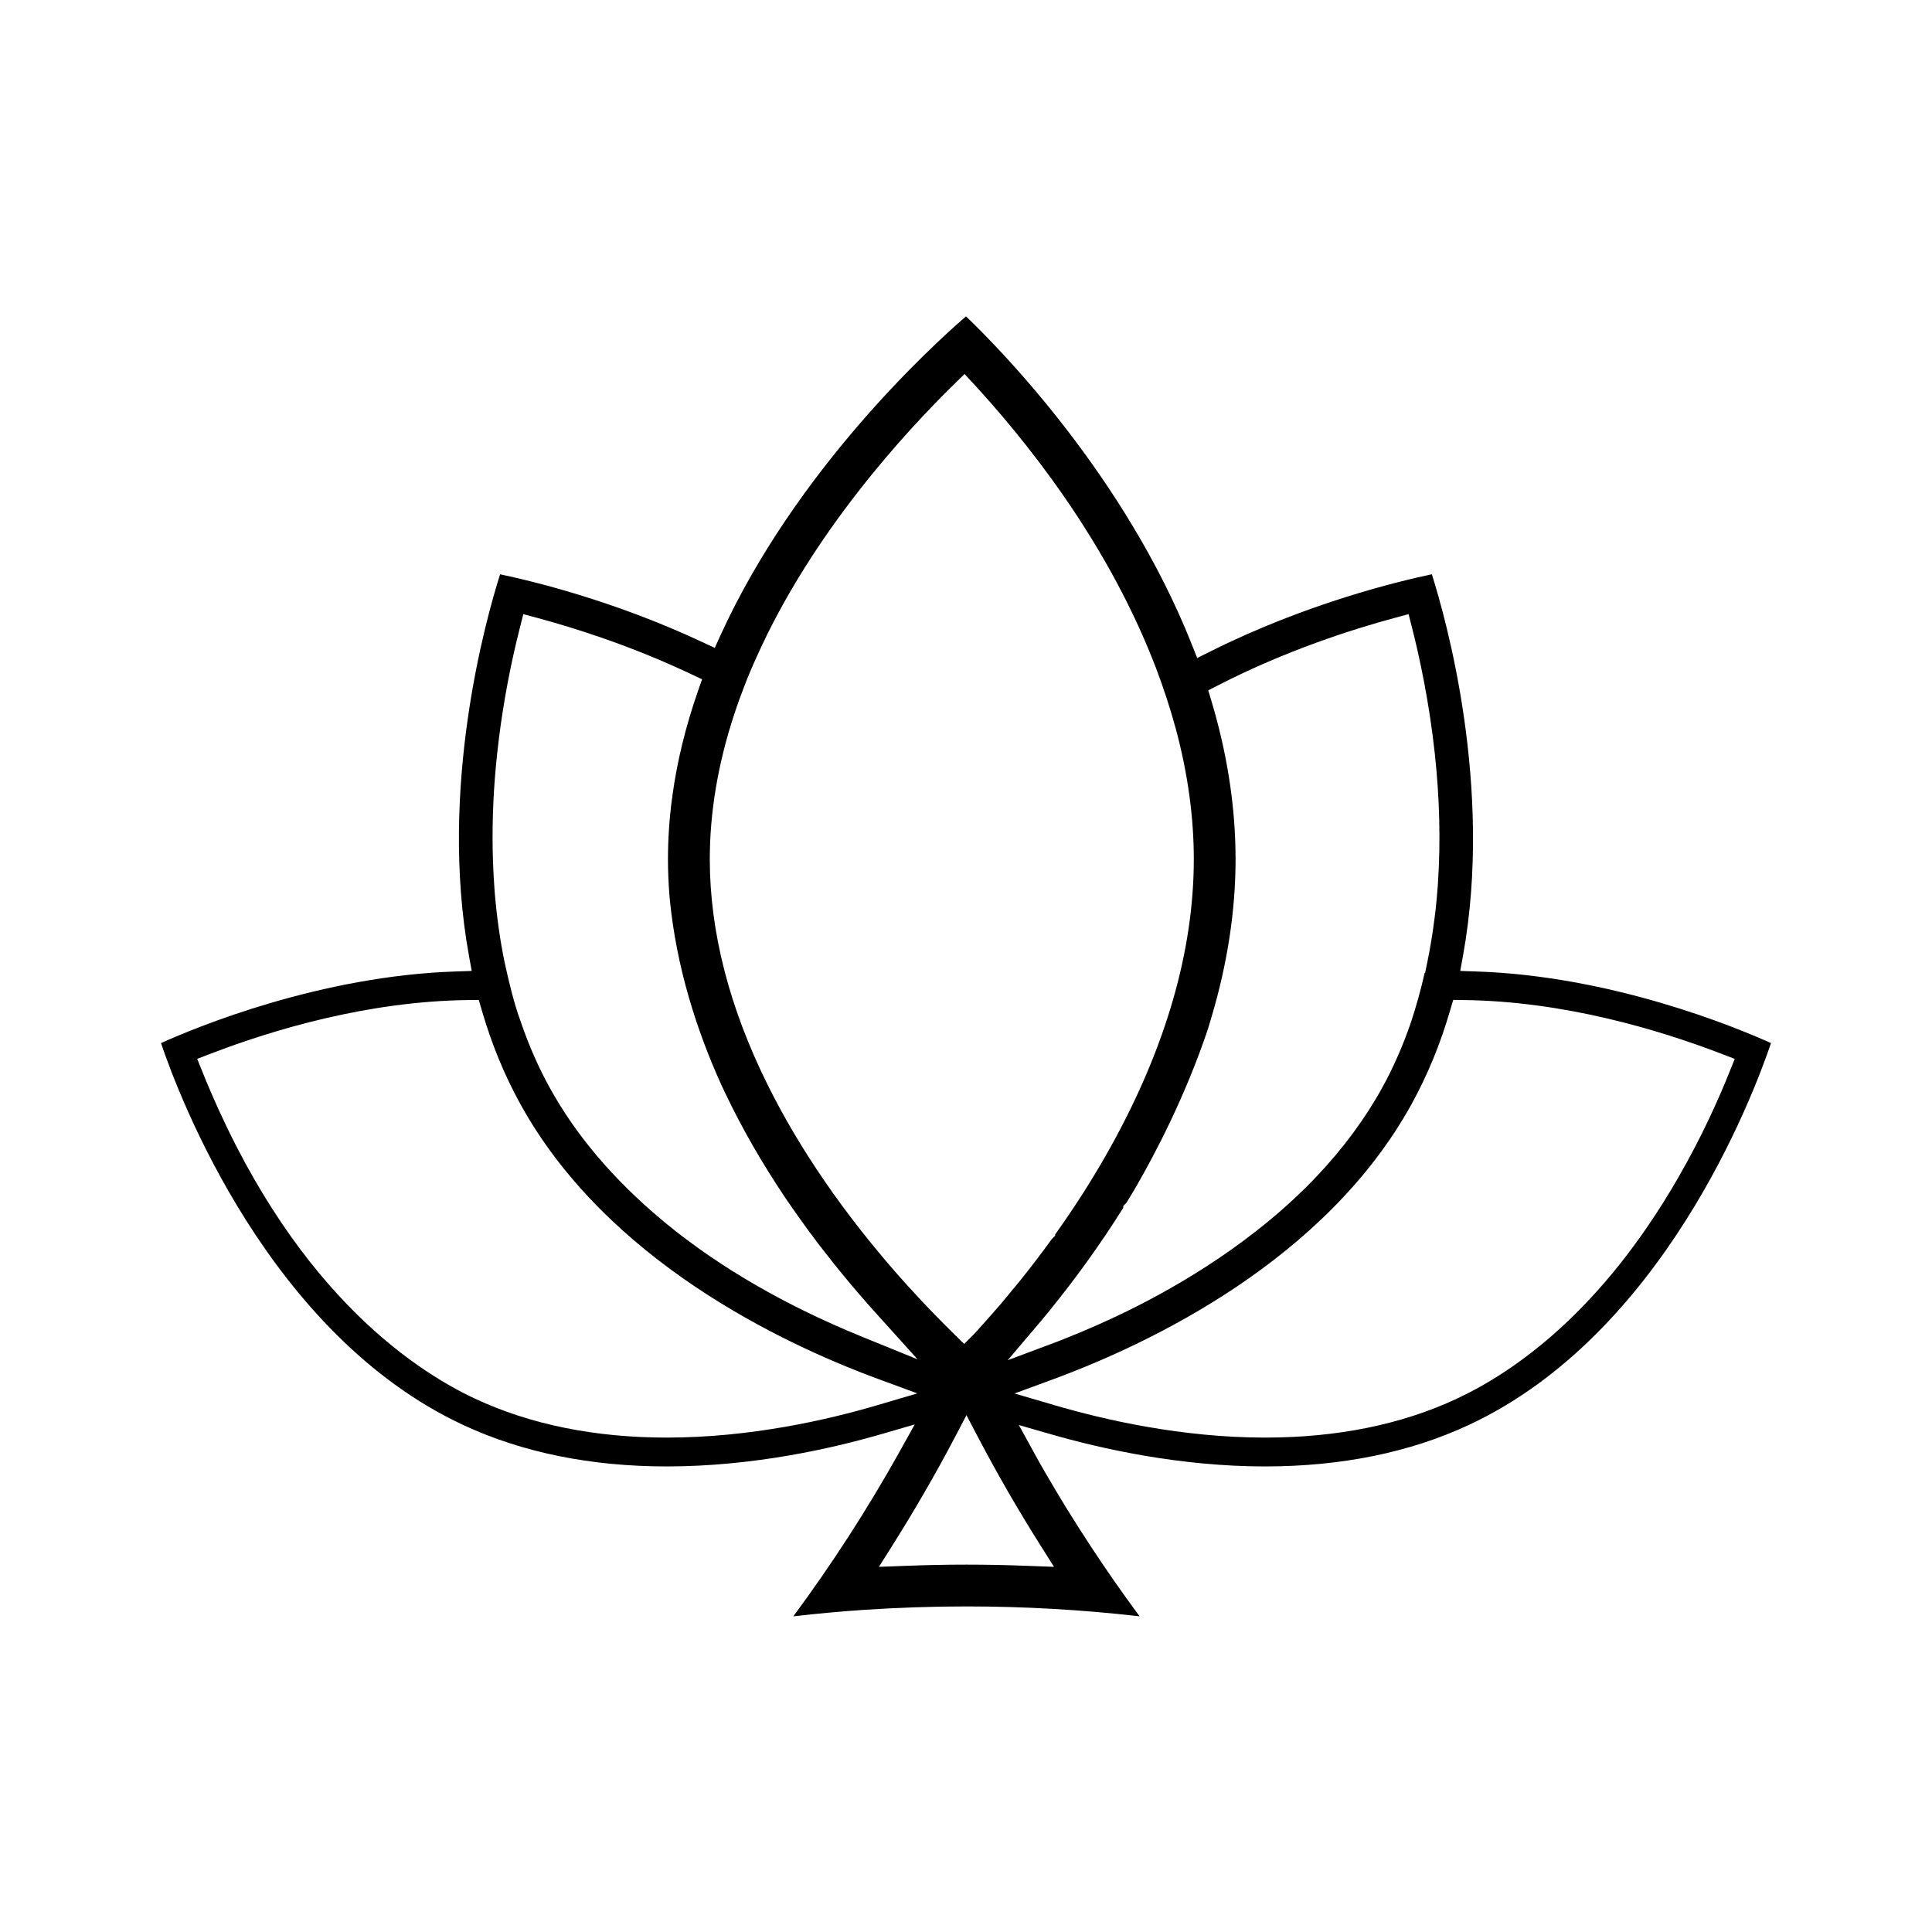
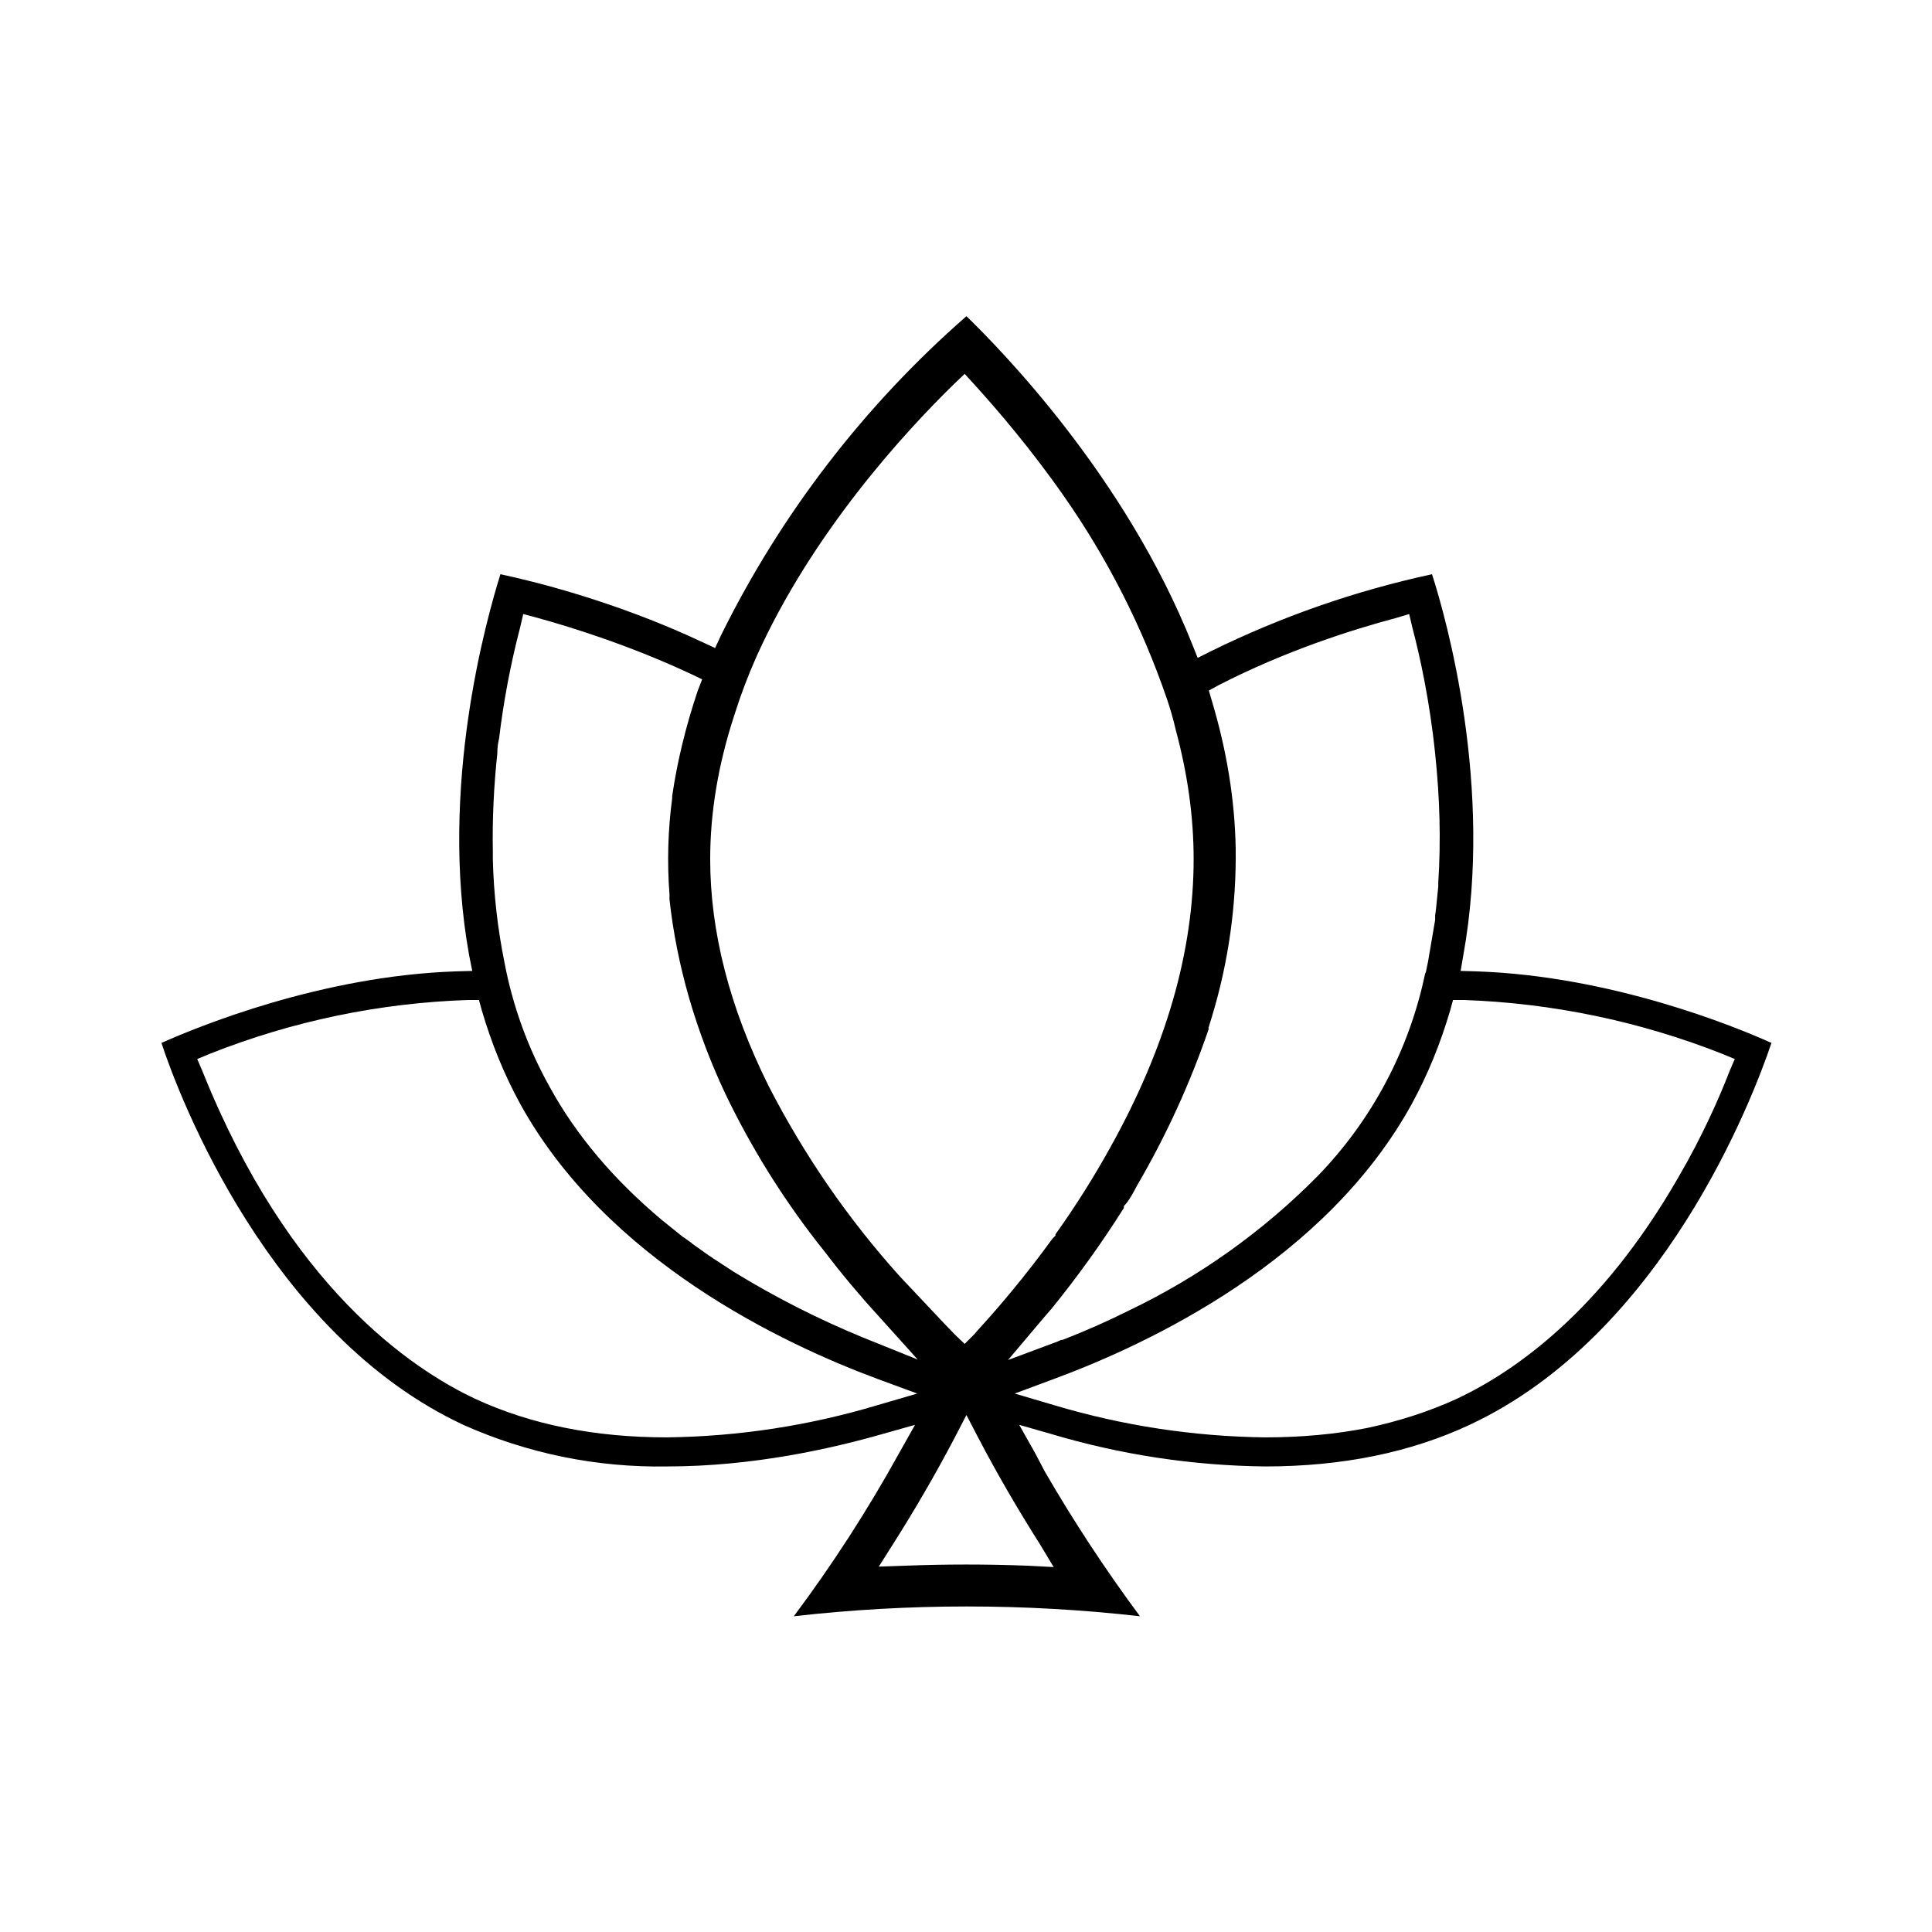
- <svg xmlns="http://www.w3.org/2000/svg" width="432pt" height="432pt" viewBox="0 0 432 432" version="1.2">
-   <g id="surface1">
-     <path style=" stroke:none;fill-rule:nonzero;fill:rgb(0%,0%,0%);fill-opacity:1;" d="M 375.203 263.414 C 358.086 293.102 338.855 306.625 325.727 312.762 C 319.57 315.641 312.883 317.812 305.727 319.266 C 298.562 320.715 290.938 321.449 282.883 321.449 C 264.312 321.449 247 317.5 235.742 314.191 L 226.859 311.586 L 235.547 308.383 C 257.199 300.398 296.406 281.789 315.66 246.836 C 319.203 240.387 322.113 233.32 324.285 225.816 L 324.941 223.582 L 327.27 223.613 C 349.797 223.871 371.102 230.309 384.996 235.66 L 387.895 236.773 L 386.738 239.648 C 384.473 245.305 380.645 254.012 375.203 263.414 M 232.578 345.438 L 235.68 350.348 L 229.871 350.133 C 225.176 349.949 220.551 349.855 216.102 349.855 C 211.66 349.855 207.027 349.949 202.34 350.133 L 196.531 350.348 L 199.625 345.438 C 204.555 337.617 209.191 329.594 213.395 321.602 L 216.102 316.438 L 218.816 321.602 C 223.012 329.594 227.645 337.617 232.578 345.438 M 196.246 314.18 C 185.016 317.5 167.723 321.449 149.094 321.449 C 132.996 321.449 118.582 318.52 106.25 312.762 C 91.754 305.992 64.539 287.496 45.258 239.648 L 44.094 236.762 L 47.004 235.648 C 60.898 230.301 82.191 223.871 104.73 223.613 L 107.059 223.582 L 107.711 225.828 C 109.875 233.312 112.773 240.387 116.336 246.836 C 135.598 281.82 174.789 300.41 196.441 308.371 L 205.117 311.566 Z M 111.172 168.48 C 111.293 167.316 111.426 166.172 111.57 165.051 C 112.609 156.781 114.184 148.461 116.254 140.324 L 117.02 137.324 L 120.023 138.133 C 128.332 140.367 141.07 144.359 154.496 150.719 L 156.984 151.891 L 156.078 154.496 C 153.32 162.375 151.391 170.277 150.34 177.992 L 150.34 178.289 L 150.27 178.523 C 149.668 183.035 149.359 187.609 149.359 192.102 C 149.359 194.754 149.473 197.418 149.676 200.023 C 149.695 200.41 149.738 200.77 149.77 201.125 C 150.484 208.395 151.934 215.824 154.086 223.207 C 155.945 229.625 158.383 236.172 161.332 242.664 C 161.621 243.297 161.914 243.93 162.234 244.57 C 165.938 252.348 170.492 260.25 175.746 268.059 C 176.879 269.715 178.023 271.348 179.168 272.949 C 180.281 274.512 181.484 276.133 182.629 277.656 C 183.23 278.441 183.824 279.227 184.457 280.012 C 185.211 280.992 185.965 281.953 186.723 282.902 C 187.273 283.586 187.812 284.25 188.375 284.922 C 190.836 287.934 193.469 290.988 196.215 294.02 L 205.176 303.953 L 192.785 298.91 C 188.367 297.113 183.996 295.164 179.801 293.102 C 174.289 290.395 169.012 287.477 164.102 284.402 L 164.07 284.395 L 163.754 284.199 C 162.09 283.137 160.742 282.258 159.539 281.441 C 159.414 281.359 159.242 281.25 159.066 281.125 L 158.598 280.809 C 157.262 279.891 155.996 278.992 154.781 278.094 L 154.578 277.941 C 154.004 277.531 153.453 277.105 152.902 276.695 L 152.605 276.473 C 151.676 275.758 150.453 274.816 149.156 273.746 C 148.789 273.449 148.402 273.125 148.023 272.805 C 137.223 263.793 128.77 253.84 122.922 243.215 C 120.41 238.672 118.234 233.719 116.449 228.492 C 114.875 224.207 113.793 219.539 112.824 215.141 C 111.793 210.117 111.07 204.953 110.598 199.289 C 110.508 198.062 110.426 196.828 110.363 195.582 C 110.336 195.125 110.312 194.594 110.293 194.062 C 110.262 193.438 110.234 192.816 110.223 192.172 C 110.203 191.664 110.191 191.09 110.172 190.527 C 110.027 183.344 110.355 175.922 111.172 168.48 M 164.129 159.863 C 164.875 157.578 165.684 155.34 166.52 153.207 C 167.328 151.113 168.254 148.922 169.277 146.684 C 181.617 119.246 202.238 96.777 213.426 85.836 L 215.68 83.629 L 217.816 85.945 C 222.859 91.406 230.441 100.207 237.965 111.09 C 246.695 123.707 253.605 136.609 258.504 149.43 C 259.371 151.719 260.18 154.004 260.895 156.219 C 261.66 158.547 262.355 160.887 262.957 163.129 C 265.598 172.98 266.938 182.73 266.938 192.102 C 266.938 212.598 260.668 234.262 248.328 256.484 C 245.203 262.109 241.723 267.703 237.965 273.133 C 237.293 274.102 236.617 275.062 235.945 276.012 L 235.945 276.289 L 235.211 277.023 C 232.953 280.145 230.605 283.23 228.023 286.445 C 226.574 288.223 225.176 289.914 223.867 291.469 C 222.879 292.609 221.93 293.703 221.02 294.723 C 220.09 295.766 219.203 296.766 218.348 297.703 L 217.746 298.355 L 215.59 300.512 L 213.414 298.379 C 212.578 297.543 211.723 296.703 210.855 295.828 C 209.914 294.875 208.934 293.875 207.922 292.824 C 206.73 291.59 205.668 290.457 204.699 289.395 C 203.668 288.281 202.492 286.996 201.055 285.375 C 188.672 271.336 178.801 256.965 171.695 242.664 C 163.078 225.34 158.711 208.332 158.711 192.102 C 158.711 181.668 160.527 170.816 164.129 159.863 M 270.152 229.914 L 270.938 227.27 C 274.48 215.355 276.277 203.523 276.277 192.102 C 276.277 191.273 276.27 190.445 276.246 189.621 C 276.012 178.941 274.215 167.906 270.898 156.801 L 270.164 154.363 L 272.441 153.199 C 287.465 145.492 302.227 140.754 311.965 138.133 L 314.965 137.324 L 315.73 140.336 C 317.355 146.727 319.559 156.801 320.824 168.48 C 321.906 178.484 322.145 188.211 321.531 197.391 L 321.52 197.594 C 321.5 197.797 321.488 197.992 321.48 198.195 C 321.348 199.961 321.195 201.594 321.031 203.188 C 320.988 203.637 320.918 204.137 320.848 204.668 L 320.836 204.758 C 320.805 205.078 320.766 205.402 320.715 205.719 C 320.324 208.82 319.805 211.977 319.16 215.102 L 318.66 217.539 L 318.559 217.539 C 317.723 221.234 316.711 224.891 315.539 228.453 C 313.742 233.73 311.566 238.68 309.066 243.215 C 305.25 250.145 300.316 256.801 294.438 263.016 C 280.758 277.453 263.906 287.344 252.188 293.102 C 247.492 295.406 242.562 297.57 237.547 299.551 L 237.223 299.684 C 236.926 299.809 236.629 299.918 236.344 300.02 L 225.328 304.145 L 232.934 295.184 C 233.535 294.469 234.137 293.734 234.75 292.977 L 234.902 292.785 C 240.855 285.434 246.328 277.797 251.164 270.07 L 251.164 269.652 L 251.828 269.008 C 251.848 268.977 251.871 268.949 251.891 268.918 C 252.156 268.488 252.738 267.551 253.504 266.254 L 254.227 265.008 C 258.066 258.352 265.07 245.191 270.152 229.914 M 330.055 217.223 L 326.512 217.102 L 327.145 213.621 C 333.945 176.012 323.297 138.285 320.164 128.414 C 313.066 129.895 292.336 134.812 270.684 145.645 L 267.691 147.133 L 266.469 144.043 C 251.504 106.383 223.574 77.984 216 70.738 C 207.953 77.699 177.891 105.281 161.098 142.062 L 159.824 144.867 L 157.016 143.562 C 136.977 134.172 118.449 129.793 111.824 128.414 C 108.691 138.285 98.043 176.012 104.844 213.621 L 105.477 217.102 L 101.922 217.223 C 71.664 218.203 44.082 229.594 36 233.238 C 40.09 245.355 60.16 298.367 103.527 318.609 C 116.715 324.766 132.047 327.898 149.094 327.898 C 168.277 327.898 185.938 323.93 197.367 320.59 L 204.535 318.508 L 200.902 325.031 C 193.898 337.559 186.008 349.766 177.391 361.414 C 182.609 360.812 187.863 360.332 193.09 359.973 C 200.77 359.465 208.516 359.199 216.102 359.199 C 229.035 359.199 242.031 359.941 254.82 361.414 C 247.102 350.992 239.969 340.109 233.547 328.98 C 232.801 327.684 232.055 326.391 231.352 325.082 L 227.82 318.641 L 234.883 320.672 C 246.297 323.969 263.883 327.898 282.883 327.898 C 299.941 327.898 315.273 324.766 328.461 318.609 C 371.816 298.379 391.895 245.367 396 233.238 C 387.914 229.594 360.32 218.203 330.055 217.223 " />
-   </g>
+ <svg xmlns="http://www.w3.org/2000/svg" viewBox="0 0 432 432">
+   <path fill="currentColor" d="M375.2 263.4c-17.1 29.7-36.3 43.2-49.5 49.4q-9.2 4.2-20 6.5-10.7 2.1-22.8 2.1a172 172 0 0 1-47.2-7.2l-8.8-2.6 8.6-3.2c21.7-8 61-26.6 80.2-61.6q5.3-9.7 8.6-21l.6-2.2h2.4a174 174 0 0 1 57.7 12l2.9 1.2-1.2 2.8c-2.2 5.7-6 14.4-11.5 23.8m-142.6 82 3 5-5.7-.3a354 354 0 0 0-27.6 0l-5.8.2 3.1-4.9q7.5-11.8 13.8-23.8l2.7-5.2 2.7 5.2q6.3 12 13.8 23.8m-36.4-31.2a171 171 0 0 1-47.1 7.2q-24.2 0-42.8-8.6c-14.5-6.8-41.8-25.3-61-73.2l-1.2-2.8 2.9-1.2a172 172 0 0 1 57.7-12h2.4l.6 2.2q3.3 11.3 8.6 21c19.3 35 58.5 53.6 80.1 61.6l8.7 3.2Zm-85-145.7q0-1.8.4-3.4 1.5-12.5 4.7-24.8l.7-3 3 .8c8.3 2.3 21 6.3 34.5 12.6l2.5 1.2-1 2.6q-4 11.9-5.7 23.5v.5a103 103 0 0 0-.6 21.5v1.1q1.2 11 4.4 22.1a145 145 0 0 0 8.1 21.4 184 184 0 0 0 20.4 33l1.9 2.4a201 201 0 0 0 11.7 14l9 10-12.4-5a202 202 0 0 1-28.7-14.6l-.3-.2-4.3-2.8-.4-.3-.5-.3-3.8-2.7-.2-.2-1.7-1.2-.3-.2-4.6-3.7q-16.2-13.6-25-29.6a92 92 0 0 1-10.2-28 133 133 0 0 1-2.6-23v-1.7q-.2-10.8 1-22m53-8.6a123 123 0 0 1 5-13.2c12.4-27.5 33-50 44.2-60.9l2.3-2.2 2.1 2.3c5 5.5 12.6 14.3 20.2 25.2a182 182 0 0 1 22.9 45.1q1.2 3.5 2 7 4 14.8 4 28.9 0 31-18.6 64.4A200 200 0 0 1 236 276v.3l-.7.7a233 233 0 0 1-14.2 17.7l-2.7 3-.6.7-2.1 2.1-2.2-2.1-2.5-2.6-9.8-10.4a200 200 0 0 1-29.4-42.7q-13-26.2-13-50.6 0-15.7 5.4-32.2m106 70 .8-2.6a124 124 0 0 0 5.3-37.7q-.3-16.1-5.3-32.8l-.7-2.4 2.2-1.2c15-7.7 29.8-12.4 39.6-15l3-.9.7 3c1.7 6.4 3.9 16.5 5.1 28.2q1.6 15 .7 28.9v.8l-.5 5-.2 1.5v1l-1.6 9.4-.5 2.4h-.1a92 92 0 0 1-24.1 45.5 151 151 0 0 1-42.3 30.1q-7 3.5-14.7 6.5h-.3l-.9.4-11 4.1 7.6-9 1.8-2.1.2-.2q9-11.1 16.3-22.7v-.4l.6-.7q.6-.7 1.7-2.7l.7-1.3a194 194 0 0 0 16-35m59.9-12.8-3.6-.1.6-3.5c6.8-37.6-3.8-75.3-7-85.2a214 214 0 0 0-49.4 17.2l-3 1.5-1.2-3c-15-37.7-43-66.1-50.5-73.4a230 230 0 0 0-54.9 71.4l-1.3 2.8-2.8-1.3c-20-9.4-38.6-13.8-45.2-15.2-3.1 9.9-13.8 47.6-7 85.2l.7 3.5-3.6.1c-30.2 1-57.8 12.4-65.9 16 4 12.2 24.2 65.2 67.5 85.4a107 107 0 0 0 45.6 9.3c19.2 0 36.8-4 48.3-7.3l7.1-2-3.6 6.4q-10.5 19-23.5 36.4a343 343 0 0 1 77.4 0 341 341 0 0 1-21.3-32.4l-2.1-4-3.6-6.4 7 2a174 174 0 0 0 48 7.3q25.8 0 45.7-9.3c43.3-20.2 63.4-73.2 67.5-85.4-8-3.6-35.7-15-66-16" />
</svg>
